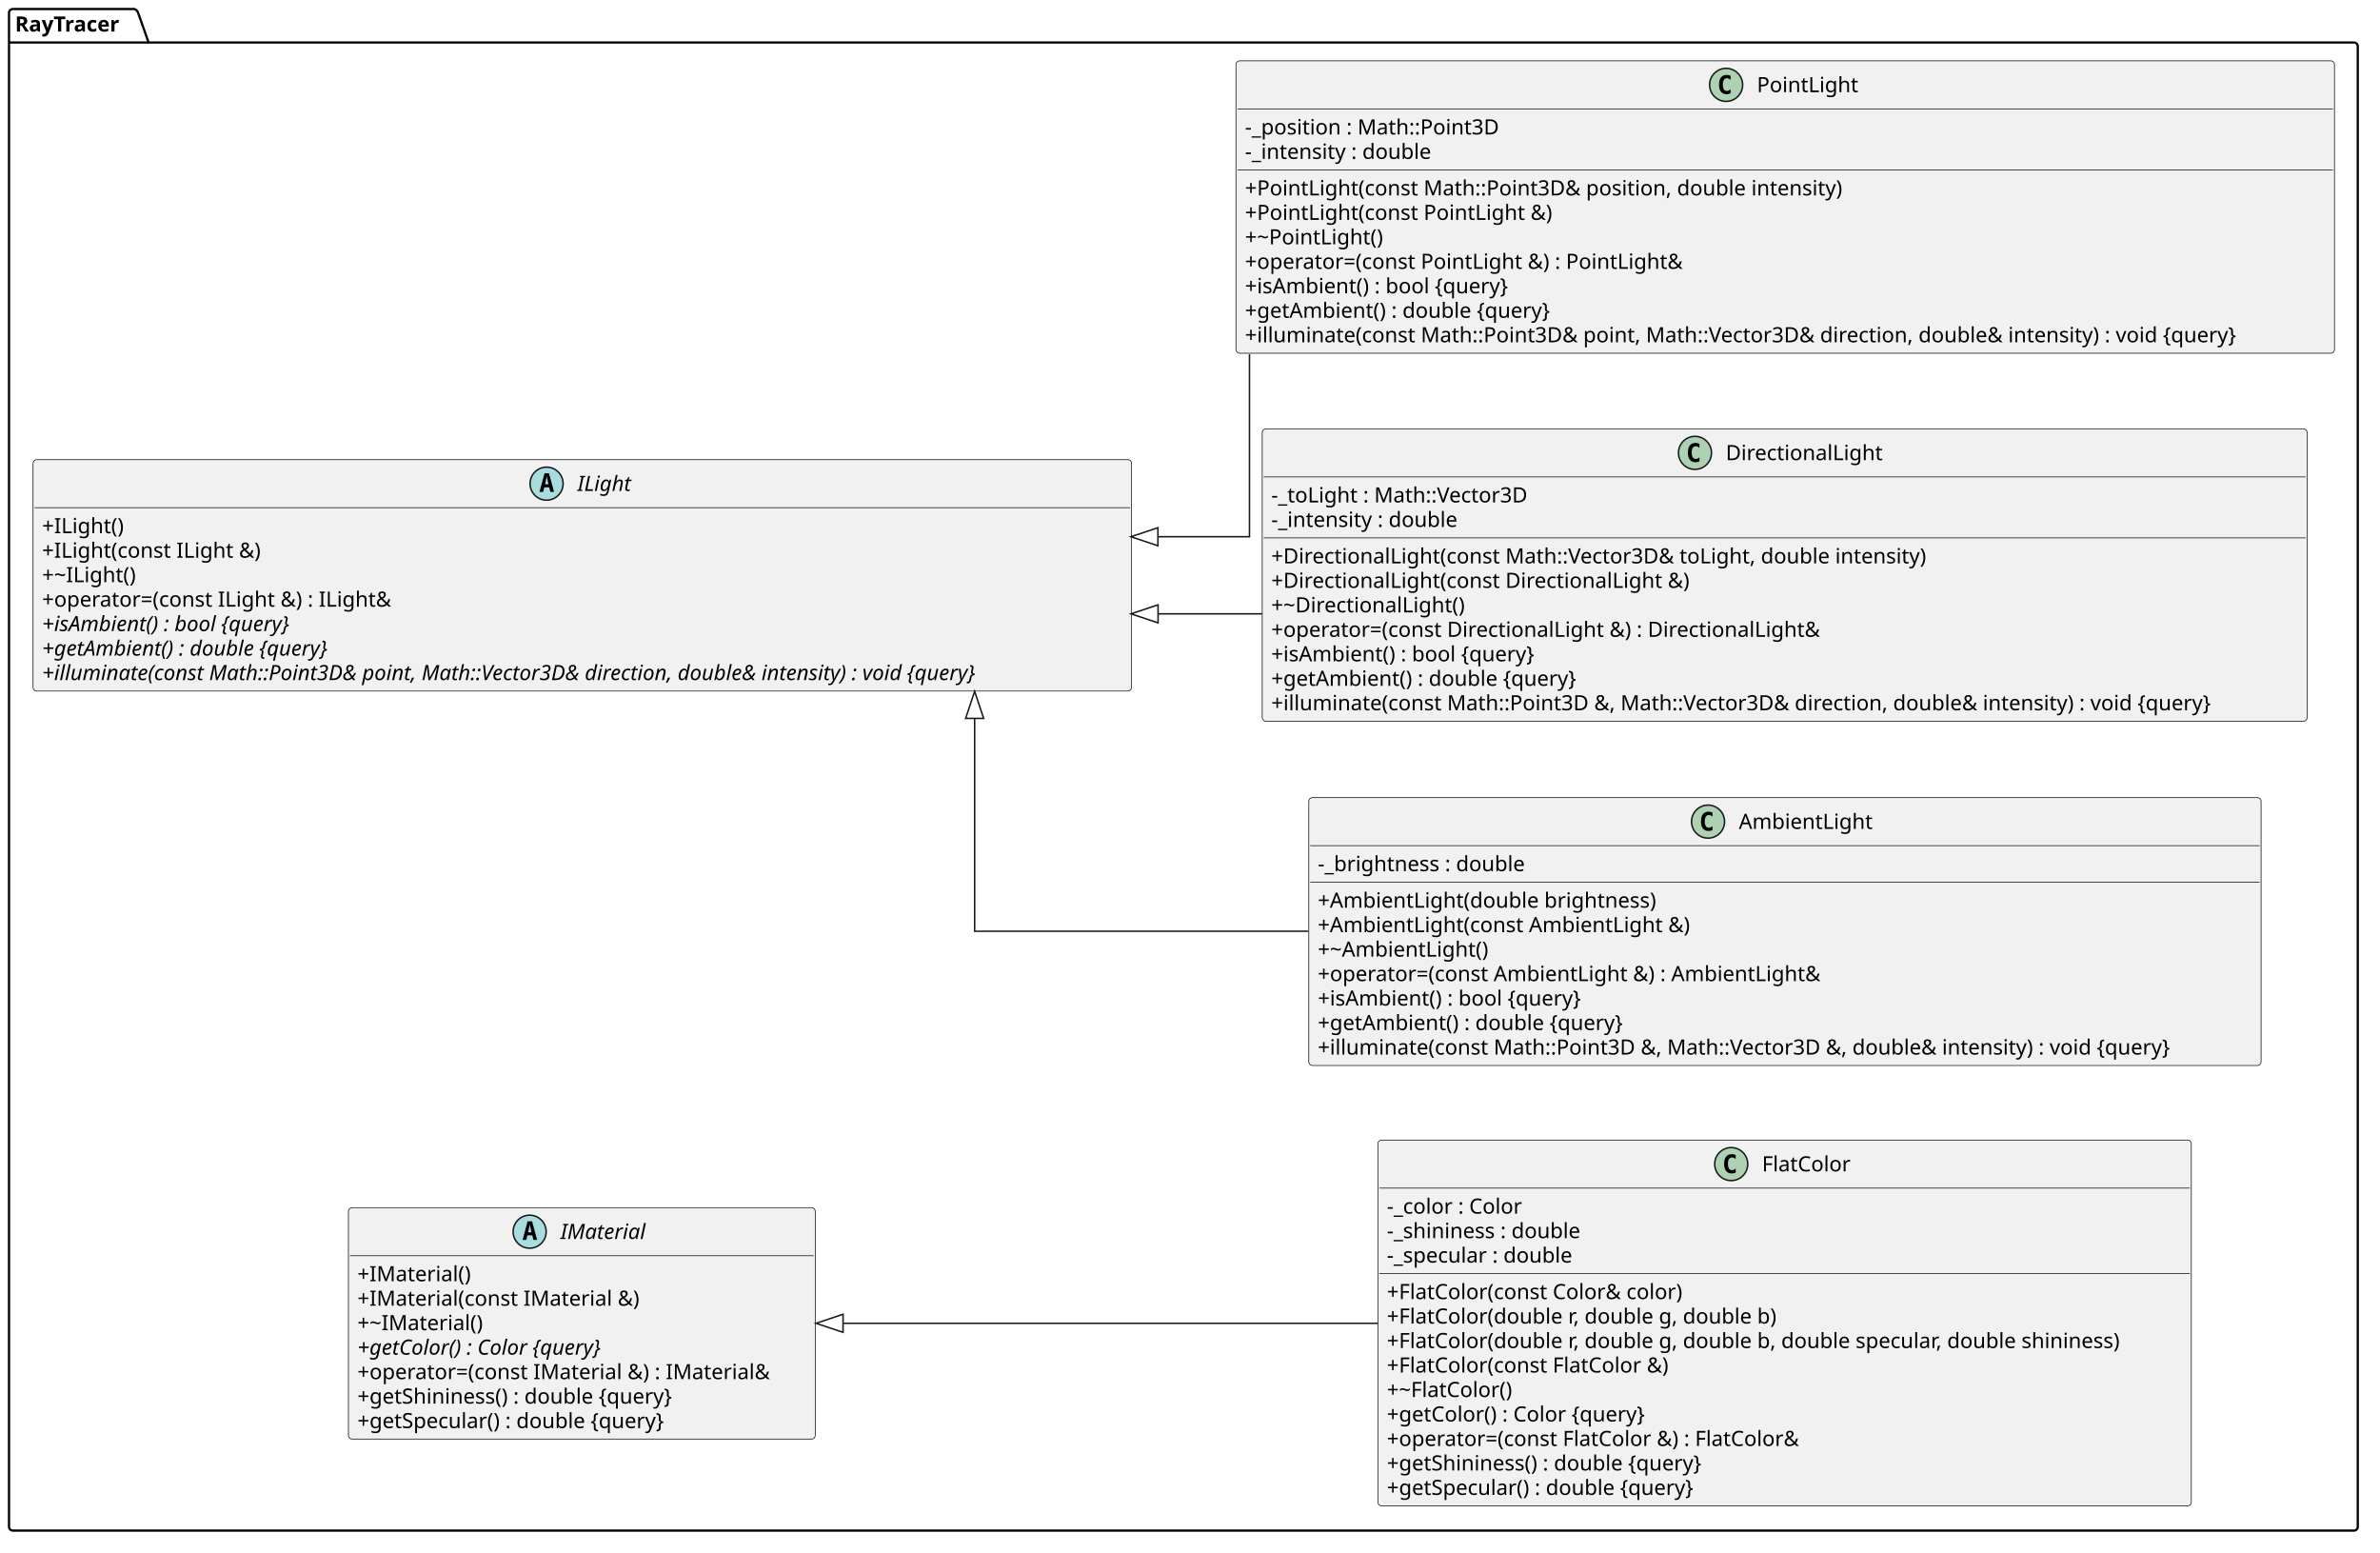
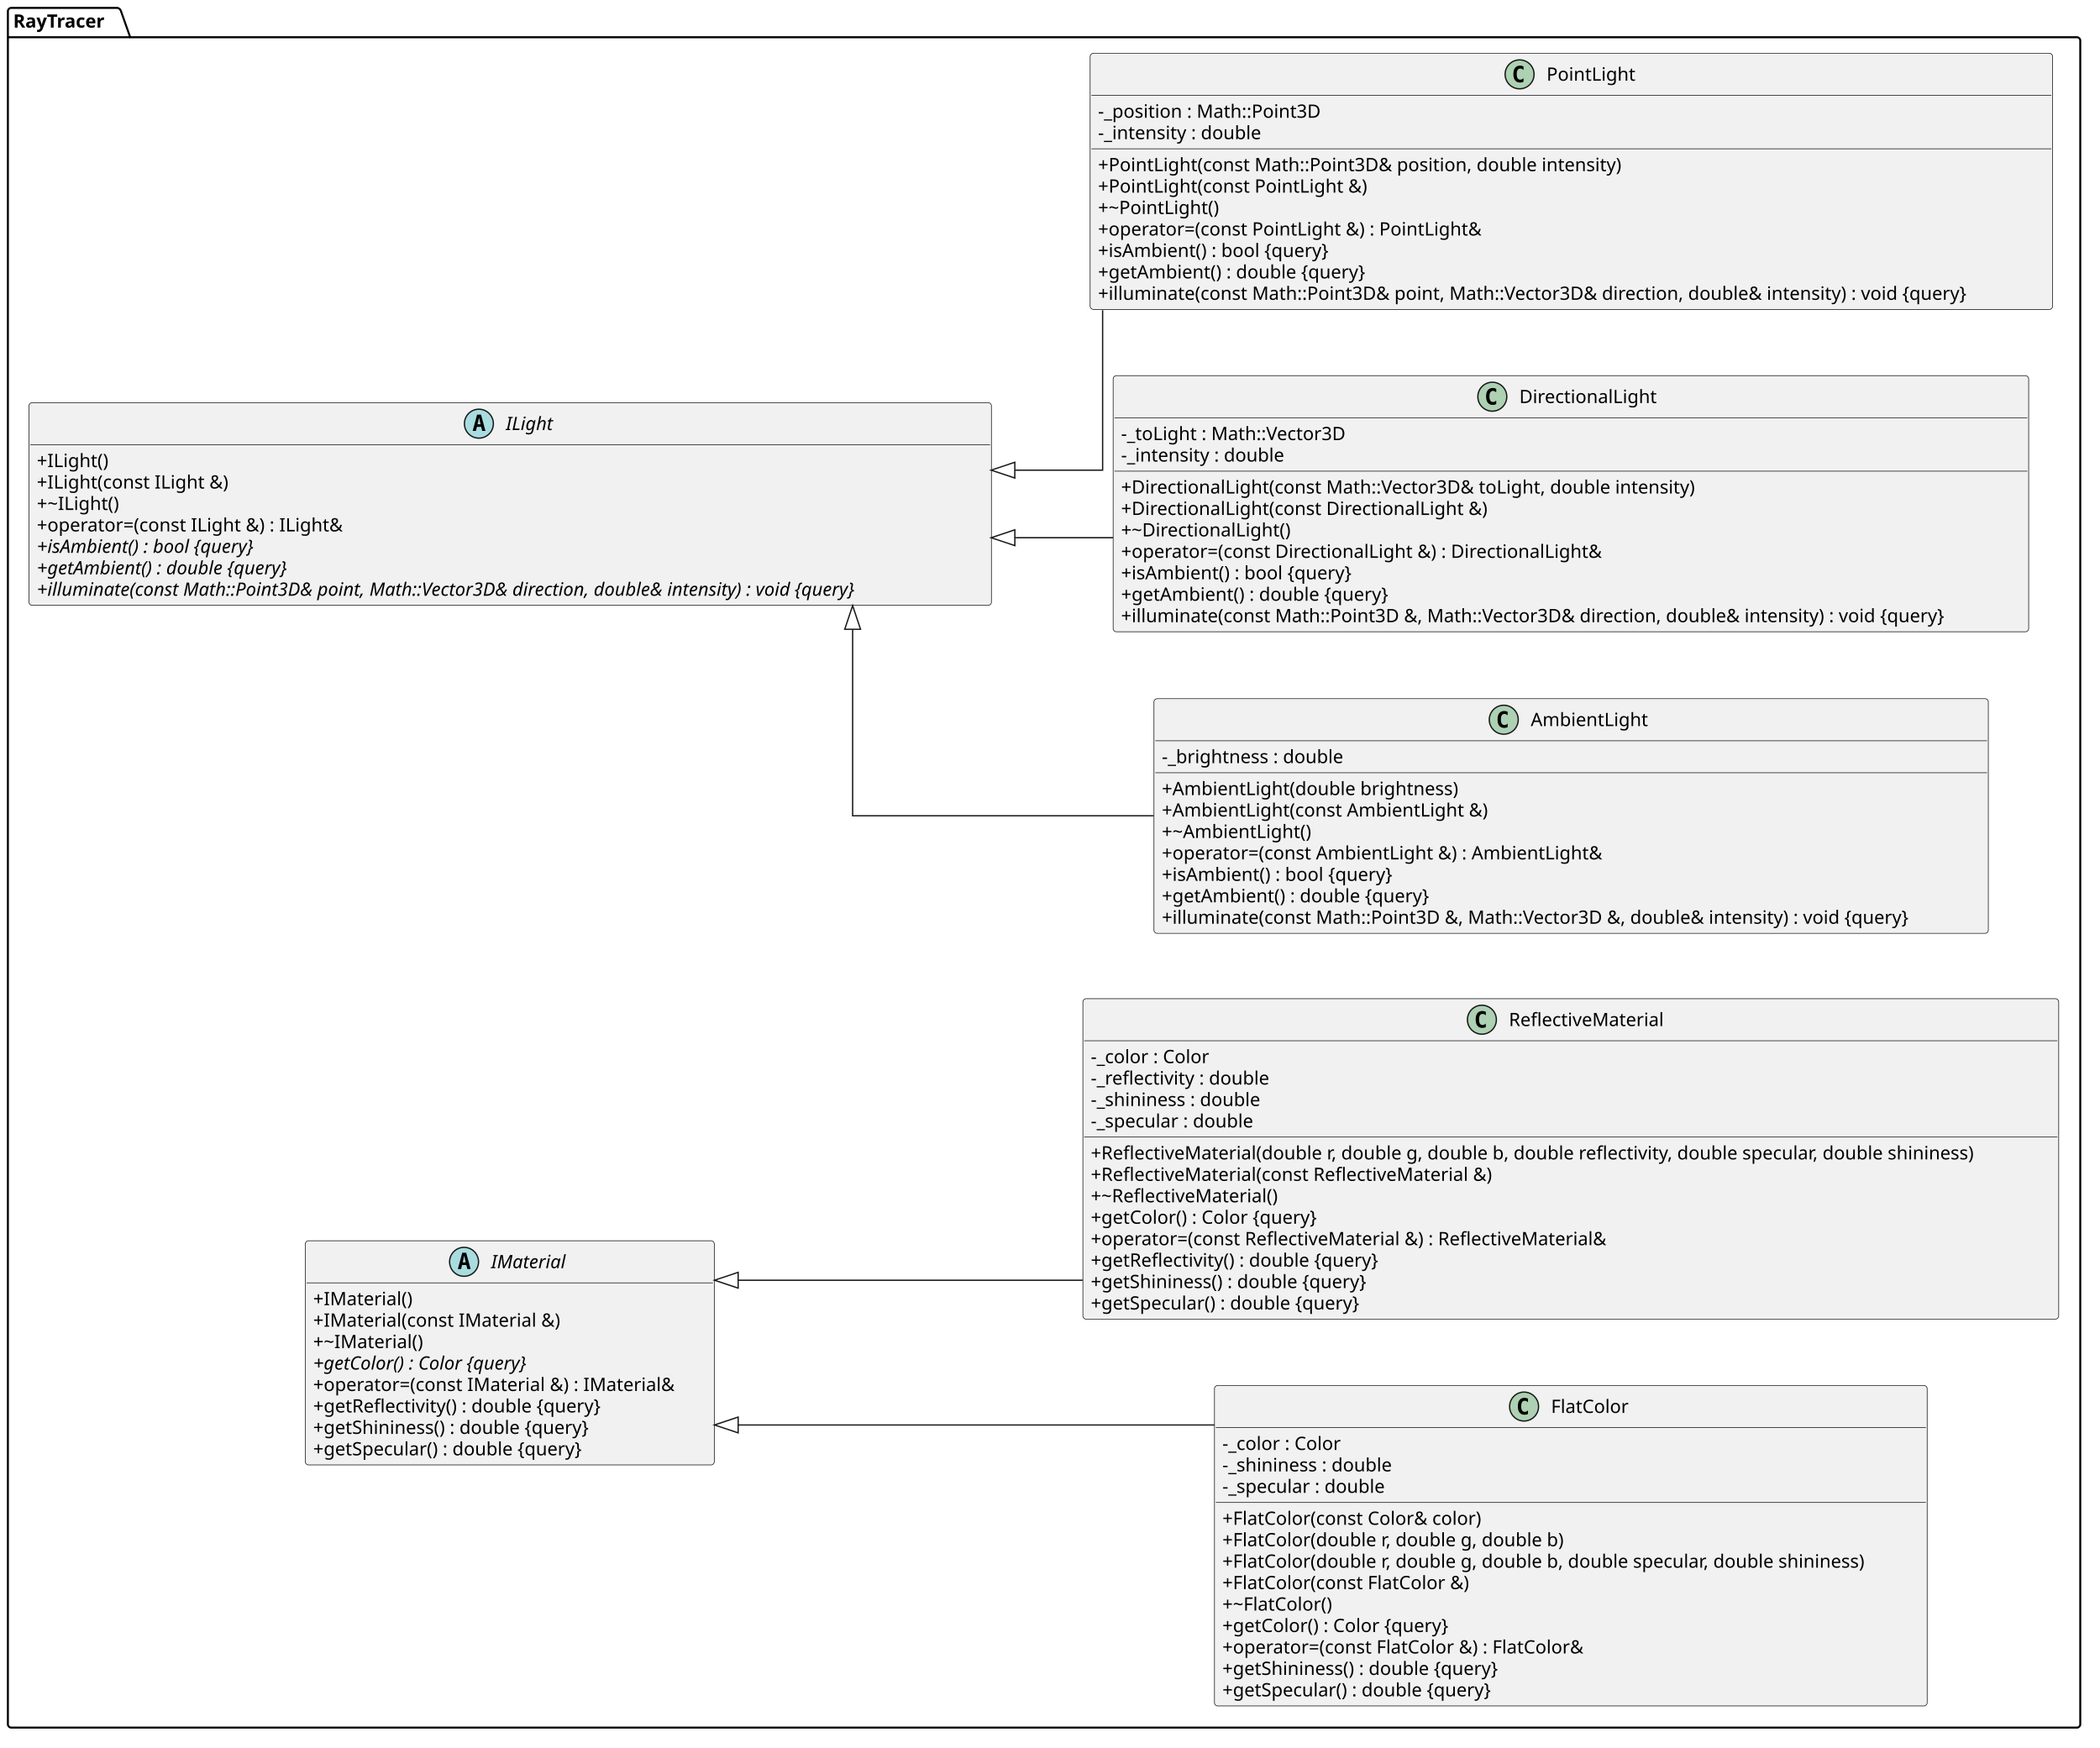
- <svg xmlns="http://www.w3.org/2000/svg" contentStyleType="text/css" data-diagram-type="CLASS" height="1292.5px" preserveAspectRatio="none" style="width:1981px;height:1292px;background:#FFFFFF;" version="1.1" viewBox="0 0 1981 1292" width="1981.25px" zoomAndPan="magnify">
+ <svg xmlns="http://www.w3.org/2000/svg" contentStyleType="text/css" data-diagram-type="CLASS" height="1660px" preserveAspectRatio="none" style="width:1995px;height:1660px;background:#FFFFFF;" version="1.1" viewBox="0 0 1995 1660" width="1995px" zoomAndPan="magnify">
  <defs />
  <g>
    <g class="cluster" data-qualified-name="RayTracer" data-source-line="15" id="ent0002">
-       <path d="M10.625,7.5 L111.816,7.5 A4.688,4.688 0 0 1 114.941,10.625 L123.691,35.371 L1959.375,35.371 A3.125,3.125 0 0 1 1962.5,38.496 L1962.5,1270.625 A3.125,3.125 0 0 1 1959.375,1273.75 L10.625,1273.75 A3.125,3.125 0 0 1 7.5,1270.625 L7.5,10.625 A3.125,3.125 0 0 1 10.625,7.5" fill="none" style="stroke:#000000;stroke-width:1.875;" />
+       <path d="M10.625,7.5 L111.816,7.5 A4.688,4.688 0 0 1 114.941,10.625 L123.691,35.371 L1973.125,35.371 A3.125,3.125 0 0 1 1976.25,38.496 L1976.25,1638.125 A3.125,3.125 0 0 1 1973.125,1641.25 L10.625,1641.25 A3.125,3.125 0 0 1 7.5,1638.125 L7.5,10.625 A3.125,3.125 0 0 1 10.625,7.5" fill="none" style="stroke:#000000;stroke-width:1.875;" />
      <line style="stroke:#000000;stroke-width:1.875;" x1="7.5" x2="123.691" y1="35.371" y2="35.371" />
      <text fill="#000000" font-family="sans-serif" font-size="17.5" font-weight="700" lengthAdjust="spacing" textLength="99.941" x="12.5" y="26.244">RayTracer</text>
    </g>
    <g class="entity" data-qualified-name="RayTracer.AmbientLight" data-source-line="16" id="ent0003">
-       <rect fill="#F1F1F1" height="222.969" rx="3.125" ry="3.125" style="stroke:#181818;stroke-width:0.625;" width="792.656" x="1089.375" y="663.75" />
-       <ellipse cx="1421.7" cy="683.75" fill="#ADD1B2" rx="13.75" ry="13.75" style="stroke:#181818;stroke-width:1.25;" />
-       <path d="M1425.411,690.801 Q1424.688,691.172 1423.887,691.348 Q1423.086,691.543 1422.208,691.543 Q1419.083,691.543 1417.422,689.492 Q1415.782,687.422 1415.782,683.516 Q1415.782,679.609 1417.422,677.539 Q1419.083,675.469 1422.208,675.469 Q1423.086,675.469 1423.887,675.664 Q1424.708,675.859 1425.411,676.231 L1425.411,679.629 Q1424.63,678.906 1423.887,678.574 Q1423.145,678.223 1422.364,678.223 Q1420.684,678.223 1419.825,679.57 Q1418.966,680.898 1418.966,683.516 Q1418.966,686.133 1419.825,687.481 Q1420.684,688.809 1422.364,688.809 Q1423.145,688.809 1423.887,688.477 Q1424.63,688.125 1425.411,687.402 L1425.411,690.801 Z " fill="#000000" />
-       <text fill="#000000" font-family="sans-serif" font-size="17.5" lengthAdjust="spacing" textLength="117.382" x="1447.325" y="689.808">AmbientLight</text>
-       <line style="stroke:#181818;stroke-width:0.625;" x1="1090.625" x2="1880.781" y1="703.75" y2="703.75" />
-       <text fill="#000000" font-family="sans-serif" font-size="17.5" lengthAdjust="spacing" textLength="184.049" x="1096.875" y="724.994">-_brightness : double</text>
-       <line style="stroke:#181818;stroke-width:0.625;" x1="1090.625" x2="1880.781" y1="734.121" y2="734.121" />
-       <text fill="#000000" font-family="sans-serif" font-size="17.5" lengthAdjust="spacing" textLength="303.225" x="1096.875" y="755.365">+AmbientLight(double brightness)</text>
-       <text fill="#000000" font-family="sans-serif" font-size="17.5" lengthAdjust="spacing" textLength="335.252" x="1096.875" y="775.736">+AmbientLight(const AmbientLight &amp;)</text>
-       <text fill="#000000" font-family="sans-serif" font-size="17.5" lengthAdjust="spacing" textLength="160.363" x="1096.875" y="796.107">+~AmbientLight()</text>
-       <text fill="#000000" font-family="sans-serif" font-size="17.5" lengthAdjust="spacing" textLength="455.846" x="1096.875" y="816.478">+operator=(const AmbientLight &amp;) : AmbientLight&amp;</text>
-       <text fill="#000000" font-family="sans-serif" font-size="17.5" lengthAdjust="spacing" textLength="248.76" x="1096.875" y="836.849">+isAmbient() : bool {query}</text>
-       <text fill="#000000" font-family="sans-serif" font-size="17.5" lengthAdjust="spacing" textLength="285.776" x="1096.875" y="857.221">+getAmbient() : double {query}</text>
-       <text fill="#000000" font-family="sans-serif" font-size="17.5" lengthAdjust="spacing" textLength="777.656" x="1096.875" y="877.592">+illuminate(const Math::Point3D &amp;, Math::Vector3D &amp;, double&amp; intensity) : void {query}</text>
+       <rect fill="#F1F1F1" height="222.969" rx="3.125" ry="3.125" style="stroke:#181818;stroke-width:0.625;" width="792.656" x="1096.25" y="663.75" />
+       <ellipse cx="1428.575" cy="683.75" fill="#ADD1B2" rx="13.75" ry="13.75" style="stroke:#181818;stroke-width:1.25;" />
+       <path d="M1432.286,690.801 Q1431.563,691.172 1430.762,691.348 Q1429.961,691.543 1429.083,691.543 Q1425.958,691.543 1424.297,689.492 Q1422.657,687.422 1422.657,683.516 Q1422.657,679.609 1424.297,677.539 Q1425.958,675.469 1429.083,675.469 Q1429.961,675.469 1430.762,675.664 Q1431.583,675.859 1432.286,676.231 L1432.286,679.629 Q1431.505,678.906 1430.762,678.574 Q1430.02,678.223 1429.239,678.223 Q1427.559,678.223 1426.7,679.57 Q1425.841,680.898 1425.841,683.516 Q1425.841,686.133 1426.7,687.481 Q1427.559,688.809 1429.239,688.809 Q1430.02,688.809 1430.762,688.477 Q1431.505,688.125 1432.286,687.402 L1432.286,690.801 Z " fill="#000000" />
+       <text fill="#000000" font-family="sans-serif" font-size="17.5" lengthAdjust="spacing" textLength="117.382" x="1454.2" y="689.808">AmbientLight</text>
+       <line style="stroke:#181818;stroke-width:0.625;" x1="1097.5" x2="1887.656" y1="703.75" y2="703.75" />
+       <text fill="#000000" font-family="sans-serif" font-size="17.5" lengthAdjust="spacing" textLength="184.049" x="1103.75" y="724.994">-_brightness : double</text>
+       <line style="stroke:#181818;stroke-width:0.625;" x1="1097.5" x2="1887.656" y1="734.121" y2="734.121" />
+       <text fill="#000000" font-family="sans-serif" font-size="17.5" lengthAdjust="spacing" textLength="303.225" x="1103.75" y="755.365">+AmbientLight(double brightness)</text>
+       <text fill="#000000" font-family="sans-serif" font-size="17.5" lengthAdjust="spacing" textLength="335.252" x="1103.75" y="775.736">+AmbientLight(const AmbientLight &amp;)</text>
+       <text fill="#000000" font-family="sans-serif" font-size="17.5" lengthAdjust="spacing" textLength="160.363" x="1103.75" y="796.107">+~AmbientLight()</text>
+       <text fill="#000000" font-family="sans-serif" font-size="17.5" lengthAdjust="spacing" textLength="455.846" x="1103.75" y="816.478">+operator=(const AmbientLight &amp;) : AmbientLight&amp;</text>
+       <text fill="#000000" font-family="sans-serif" font-size="17.5" lengthAdjust="spacing" textLength="248.76" x="1103.75" y="836.849">+isAmbient() : bool {query}</text>
+       <text fill="#000000" font-family="sans-serif" font-size="17.5" lengthAdjust="spacing" textLength="285.776" x="1103.75" y="857.221">+getAmbient() : double {query}</text>
+       <text fill="#000000" font-family="sans-serif" font-size="17.5" lengthAdjust="spacing" textLength="777.656" x="1103.75" y="877.592">+illuminate(const Math::Point3D &amp;, Math::Vector3D &amp;, double&amp; intensity) : void {query}</text>
    </g>
    <g class="entity" data-qualified-name="RayTracer.DirectionalLight" data-source-line="27" id="ent0004">
-       <rect fill="#F1F1F1" height="243.34" rx="3.125" ry="3.125" style="stroke:#181818;stroke-width:0.625;" width="869.731" x="1050.625" y="356.875" />
-       <ellipse cx="1410.828" cy="376.875" fill="#ADD1B2" rx="13.75" ry="13.75" style="stroke:#181818;stroke-width:1.25;" />
-       <path d="M1414.539,383.926 Q1413.816,384.297 1413.015,384.473 Q1412.214,384.668 1411.335,384.668 Q1408.21,384.668 1406.55,382.617 Q1404.91,380.547 1404.91,376.641 Q1404.91,372.734 1406.55,370.664 Q1408.21,368.594 1411.335,368.594 Q1412.214,368.594 1413.015,368.789 Q1413.835,368.984 1414.539,369.356 L1414.539,372.754 Q1413.757,372.031 1413.015,371.699 Q1412.273,371.348 1411.492,371.348 Q1409.812,371.348 1408.953,372.695 Q1408.093,374.023 1408.093,376.641 Q1408.093,379.258 1408.953,380.606 Q1409.812,381.934 1411.492,381.934 Q1412.273,381.934 1413.015,381.602 Q1413.757,381.25 1414.539,380.527 L1414.539,383.926 Z " fill="#000000" />
-       <text fill="#000000" font-family="sans-serif" font-size="17.5" lengthAdjust="spacing" textLength="138.701" x="1436.453" y="382.933">DirectionalLight</text>
-       <line style="stroke:#181818;stroke-width:0.625;" x1="1051.875" x2="1919.106" y1="396.875" y2="396.875" />
-       <text fill="#000000" font-family="sans-serif" font-size="17.5" lengthAdjust="spacing" textLength="230.627" x="1058.125" y="418.119">-_toLight : Math::Vector3D</text>
-       <text fill="#000000" font-family="sans-serif" font-size="17.5" lengthAdjust="spacing" textLength="167.6" x="1058.125" y="438.49">-_intensity : double</text>
-       <line style="stroke:#181818;stroke-width:0.625;" x1="1051.875" x2="1919.106" y1="447.617" y2="447.617" />
-       <text fill="#000000" font-family="sans-serif" font-size="17.5" lengthAdjust="spacing" textLength="589.933" x="1058.125" y="468.861">+DirectionalLight(const Math::Vector3D&amp; toLight, double intensity)</text>
-       <text fill="#000000" font-family="sans-serif" font-size="17.5" lengthAdjust="spacing" textLength="377.891" x="1058.125" y="489.232">+DirectionalLight(const DirectionalLight &amp;)</text>
-       <text fill="#000000" font-family="sans-serif" font-size="17.5" lengthAdjust="spacing" textLength="181.682" x="1058.125" y="509.603">+~DirectionalLight()</text>
-       <text fill="#000000" font-family="sans-serif" font-size="17.5" lengthAdjust="spacing" textLength="498.485" x="1058.125" y="529.974">+operator=(const DirectionalLight &amp;) : DirectionalLight&amp;</text>
-       <text fill="#000000" font-family="sans-serif" font-size="17.5" lengthAdjust="spacing" textLength="248.76" x="1058.125" y="550.346">+isAmbient() : bool {query}</text>
-       <text fill="#000000" font-family="sans-serif" font-size="17.5" lengthAdjust="spacing" textLength="285.776" x="1058.125" y="570.717">+getAmbient() : double {query}</text>
-       <text fill="#000000" font-family="sans-serif" font-size="17.5" lengthAdjust="spacing" textLength="854.731" x="1058.125" y="591.088">+illuminate(const Math::Point3D &amp;, Math::Vector3D&amp; direction, double&amp; intensity) : void {query}</text>
+       <rect fill="#F1F1F1" height="243.34" rx="3.125" ry="3.125" style="stroke:#181818;stroke-width:0.625;" width="869.731" x="1057.5" y="356.875" />
+       <ellipse cx="1417.703" cy="376.875" fill="#ADD1B2" rx="13.75" ry="13.75" style="stroke:#181818;stroke-width:1.25;" />
+       <path d="M1421.414,383.926 Q1420.691,384.297 1419.89,384.473 Q1419.089,384.668 1418.21,384.668 Q1415.085,384.668 1413.425,382.617 Q1411.785,380.547 1411.785,376.641 Q1411.785,372.734 1413.425,370.664 Q1415.085,368.594 1418.21,368.594 Q1419.089,368.594 1419.89,368.789 Q1420.71,368.984 1421.414,369.356 L1421.414,372.754 Q1420.632,372.031 1419.89,371.699 Q1419.148,371.348 1418.367,371.348 Q1416.687,371.348 1415.828,372.695 Q1414.968,374.023 1414.968,376.641 Q1414.968,379.258 1415.828,380.606 Q1416.687,381.934 1418.367,381.934 Q1419.148,381.934 1419.89,381.602 Q1420.632,381.25 1421.414,380.527 L1421.414,383.926 Z " fill="#000000" />
+       <text fill="#000000" font-family="sans-serif" font-size="17.5" lengthAdjust="spacing" textLength="138.701" x="1443.328" y="382.933">DirectionalLight</text>
+       <line style="stroke:#181818;stroke-width:0.625;" x1="1058.75" x2="1925.981" y1="396.875" y2="396.875" />
+       <text fill="#000000" font-family="sans-serif" font-size="17.5" lengthAdjust="spacing" textLength="230.627" x="1065" y="418.119">-_toLight : Math::Vector3D</text>
+       <text fill="#000000" font-family="sans-serif" font-size="17.5" lengthAdjust="spacing" textLength="167.6" x="1065" y="438.49">-_intensity : double</text>
+       <line style="stroke:#181818;stroke-width:0.625;" x1="1058.75" x2="1925.981" y1="447.617" y2="447.617" />
+       <text fill="#000000" font-family="sans-serif" font-size="17.5" lengthAdjust="spacing" textLength="589.933" x="1065" y="468.861">+DirectionalLight(const Math::Vector3D&amp; toLight, double intensity)</text>
+       <text fill="#000000" font-family="sans-serif" font-size="17.5" lengthAdjust="spacing" textLength="377.891" x="1065" y="489.232">+DirectionalLight(const DirectionalLight &amp;)</text>
+       <text fill="#000000" font-family="sans-serif" font-size="17.5" lengthAdjust="spacing" textLength="181.682" x="1065" y="509.603">+~DirectionalLight()</text>
+       <text fill="#000000" font-family="sans-serif" font-size="17.5" lengthAdjust="spacing" textLength="498.485" x="1065" y="529.974">+operator=(const DirectionalLight &amp;) : DirectionalLight&amp;</text>
+       <text fill="#000000" font-family="sans-serif" font-size="17.5" lengthAdjust="spacing" textLength="248.76" x="1065" y="550.346">+isAmbient() : bool {query}</text>
+       <text fill="#000000" font-family="sans-serif" font-size="17.5" lengthAdjust="spacing" textLength="285.776" x="1065" y="570.717">+getAmbient() : double {query}</text>
+       <text fill="#000000" font-family="sans-serif" font-size="17.5" lengthAdjust="spacing" textLength="854.731" x="1065" y="591.088">+illuminate(const Math::Point3D &amp;, Math::Vector3D&amp; direction, double&amp; intensity) : void {query}</text>
    </g>
    <g class="entity" data-qualified-name="RayTracer.FlatColor" data-source-line="39" id="ent0005">
-       <rect fill="#F1F1F1" height="304.453" rx="3.125" ry="3.125" style="stroke:#181818;stroke-width:0.625;" width="677.069" x="1146.875" y="948.75" />
-       <ellipse cx="1440.995" cy="968.75" fill="#ADD1B2" rx="13.75" ry="13.75" style="stroke:#181818;stroke-width:1.25;" />
-       <path d="M1444.706,975.801 Q1443.984,976.172 1443.183,976.348 Q1442.382,976.543 1441.503,976.543 Q1438.378,976.543 1436.718,974.492 Q1435.078,972.422 1435.078,968.516 Q1435.078,964.609 1436.718,962.539 Q1438.378,960.469 1441.503,960.469 Q1442.382,960.469 1443.183,960.664 Q1444.003,960.859 1444.706,961.231 L1444.706,964.629 Q1443.925,963.906 1443.183,963.574 Q1442.441,963.223 1441.659,963.223 Q1439.98,963.223 1439.12,964.57 Q1438.261,965.898 1438.261,968.516 Q1438.261,971.133 1439.12,972.481 Q1439.98,973.809 1441.659,973.809 Q1442.441,973.809 1443.183,973.477 Q1443.925,973.125 1444.706,972.402 L1444.706,975.801 Z " fill="#000000" />
-       <text fill="#000000" font-family="sans-serif" font-size="17.5" lengthAdjust="spacing" textLength="78.203" x="1466.62" y="974.808">FlatColor</text>
-       <line style="stroke:#181818;stroke-width:0.625;" x1="1148.125" x2="1822.694" y1="988.75" y2="988.75" />
-       <text fill="#000000" font-family="sans-serif" font-size="17.5" lengthAdjust="spacing" textLength="120.868" x="1154.375" y="1009.994">-_color : Color</text>
-       <text fill="#000000" font-family="sans-serif" font-size="17.5" lengthAdjust="spacing" textLength="172.847" x="1154.375" y="1030.365">-_shininess : double</text>
-       <text fill="#000000" font-family="sans-serif" font-size="17.5" lengthAdjust="spacing" textLength="166.216" x="1154.375" y="1050.736">-_specular : double</text>
-       <line style="stroke:#181818;stroke-width:0.625;" x1="1148.125" x2="1822.694" y1="1059.863" y2="1059.863" />
-       <text fill="#000000" font-family="sans-serif" font-size="17.5" lengthAdjust="spacing" textLength="267.473" x="1154.375" y="1081.107">+FlatColor(const Color&amp; color)</text>
-       <text fill="#000000" font-family="sans-serif" font-size="17.5" lengthAdjust="spacing" textLength="353.803" x="1154.375" y="1101.478">+FlatColor(double r, double g, double b)</text>
-       <text fill="#000000" font-family="sans-serif" font-size="17.5" lengthAdjust="spacing" textLength="662.069" x="1154.375" y="1121.849">+FlatColor(double r, double g, double b, double specular, double shininess)</text>
-       <text fill="#000000" font-family="sans-serif" font-size="17.5" lengthAdjust="spacing" textLength="256.894" x="1154.375" y="1142.22">+FlatColor(const FlatColor &amp;)</text>
-       <text fill="#000000" font-family="sans-serif" font-size="17.5" lengthAdjust="spacing" textLength="121.184" x="1154.375" y="1162.592">+~FlatColor()</text>
-       <text fill="#000000" font-family="sans-serif" font-size="17.5" lengthAdjust="spacing" textLength="243.804" x="1154.375" y="1182.963">+getColor() : Color {query}</text>
-       <text fill="#000000" font-family="sans-serif" font-size="17.5" lengthAdjust="spacing" textLength="377.489" x="1154.375" y="1203.334">+operator=(const FlatColor &amp;) : FlatColor&amp;</text>
-       <text fill="#000000" font-family="sans-serif" font-size="17.5" lengthAdjust="spacing" textLength="295.176" x="1154.375" y="1223.705">+getShininess() : double {query}</text>
-       <text fill="#000000" font-family="sans-serif" font-size="17.5" lengthAdjust="spacing" textLength="288.545" x="1154.375" y="1244.076">+getSpecular() : double {query}</text>
+       <rect fill="#F1F1F1" height="304.453" rx="3.125" ry="3.125" style="stroke:#181818;stroke-width:0.625;" width="677.069" x="1153.75" y="1316.25" />
+       <ellipse cx="1447.87" cy="1336.25" fill="#ADD1B2" rx="13.75" ry="13.75" style="stroke:#181818;stroke-width:1.25;" />
+       <path d="M1451.581,1343.301 Q1450.859,1343.672 1450.058,1343.848 Q1449.257,1344.043 1448.378,1344.043 Q1445.253,1344.043 1443.593,1341.992 Q1441.953,1339.922 1441.953,1336.016 Q1441.953,1332.109 1443.593,1330.039 Q1445.253,1327.969 1448.378,1327.969 Q1449.257,1327.969 1450.058,1328.164 Q1450.878,1328.359 1451.581,1328.73 L1451.581,1332.129 Q1450.8,1331.406 1450.058,1331.074 Q1449.316,1330.723 1448.534,1330.723 Q1446.855,1330.723 1445.995,1332.07 Q1445.136,1333.398 1445.136,1336.016 Q1445.136,1338.633 1445.995,1339.98 Q1446.855,1341.309 1448.534,1341.309 Q1449.316,1341.309 1450.058,1340.977 Q1450.8,1340.625 1451.581,1339.902 L1451.581,1343.301 Z " fill="#000000" />
+       <text fill="#000000" font-family="sans-serif" font-size="17.5" lengthAdjust="spacing" textLength="78.203" x="1473.495" y="1342.308">FlatColor</text>
+       <line style="stroke:#181818;stroke-width:0.625;" x1="1155" x2="1829.569" y1="1356.25" y2="1356.25" />
+       <text fill="#000000" font-family="sans-serif" font-size="17.5" lengthAdjust="spacing" textLength="120.868" x="1161.25" y="1377.494">-_color : Color</text>
+       <text fill="#000000" font-family="sans-serif" font-size="17.5" lengthAdjust="spacing" textLength="172.847" x="1161.25" y="1397.865">-_shininess : double</text>
+       <text fill="#000000" font-family="sans-serif" font-size="17.5" lengthAdjust="spacing" textLength="166.216" x="1161.25" y="1418.236">-_specular : double</text>
+       <line style="stroke:#181818;stroke-width:0.625;" x1="1155" x2="1829.569" y1="1427.363" y2="1427.363" />
+       <text fill="#000000" font-family="sans-serif" font-size="17.5" lengthAdjust="spacing" textLength="267.473" x="1161.25" y="1448.607">+FlatColor(const Color&amp; color)</text>
+       <text fill="#000000" font-family="sans-serif" font-size="17.5" lengthAdjust="spacing" textLength="353.803" x="1161.25" y="1468.978">+FlatColor(double r, double g, double b)</text>
+       <text fill="#000000" font-family="sans-serif" font-size="17.5" lengthAdjust="spacing" textLength="662.069" x="1161.25" y="1489.349">+FlatColor(double r, double g, double b, double specular, double shininess)</text>
+       <text fill="#000000" font-family="sans-serif" font-size="17.5" lengthAdjust="spacing" textLength="256.894" x="1161.25" y="1509.72">+FlatColor(const FlatColor &amp;)</text>
+       <text fill="#000000" font-family="sans-serif" font-size="17.5" lengthAdjust="spacing" textLength="121.184" x="1161.25" y="1530.092">+~FlatColor()</text>
+       <text fill="#000000" font-family="sans-serif" font-size="17.5" lengthAdjust="spacing" textLength="243.804" x="1161.25" y="1550.463">+getColor() : Color {query}</text>
+       <text fill="#000000" font-family="sans-serif" font-size="17.5" lengthAdjust="spacing" textLength="377.489" x="1161.25" y="1570.834">+operator=(const FlatColor &amp;) : FlatColor&amp;</text>
+       <text fill="#000000" font-family="sans-serif" font-size="17.5" lengthAdjust="spacing" textLength="295.176" x="1161.25" y="1591.205">+getShininess() : double {query}</text>
+       <text fill="#000000" font-family="sans-serif" font-size="17.5" lengthAdjust="spacing" textLength="288.545" x="1161.25" y="1611.576">+getSpecular() : double {query}</text>
    </g>
    <g class="entity" data-qualified-name="RayTracer.ILight" data-source-line="54" id="ent0006">
      <rect fill="#F1F1F1" height="192.598" rx="3.125" ry="3.125" style="stroke:#181818;stroke-width:0.625;" width="914.362" x="27.5" y="382.5" />
      <ellipse cx="454.951" cy="402.5" fill="#A9DCDF" rx="13.75" ry="13.75" style="stroke:#181818;stroke-width:1.25;" />
      <path d="M455.088,396.68 L453.643,403.027 L456.553,403.027 L455.088,396.68 Z M453.232,393.887 L456.963,393.887 L461.162,409.375 L458.096,409.375 L457.139,405.547 L453.037,405.547 L452.1,409.375 L449.053,409.375 L453.232,393.887 Z " fill="#000000" />
      <text fill="#000000" font-family="sans-serif" font-size="17.5" font-style="italic" lengthAdjust="spacing" textLength="48.834" x="480.576" y="408.558">ILight</text>
      <line style="stroke:#181818;stroke-width:0.625;" x1="28.75" x2="940.612" y1="422.5" y2="422.5" />
      <text fill="#000000" font-family="sans-serif" font-size="17.5" lengthAdjust="spacing" textLength="77.152" x="35" y="443.744">+ILight()</text>
      <text fill="#000000" font-family="sans-serif" font-size="17.5" lengthAdjust="spacing" textLength="198.157" x="35" y="464.115">+ILight(const ILight &amp;)</text>
      <text fill="#000000" font-family="sans-serif" font-size="17.5" lengthAdjust="spacing" textLength="91.815" x="35" y="484.486">+~ILight()</text>
      <text fill="#000000" font-family="sans-serif" font-size="17.5" lengthAdjust="spacing" textLength="318.751" x="35" y="504.857">+operator=(const ILight &amp;) : ILight&amp;</text>
      <text fill="#000000" font-family="sans-serif" font-size="17.5" font-style="italic" lengthAdjust="spacing" textLength="248.76" x="35" y="525.228">+isAmbient() : bool {query}</text>
      <text fill="#000000" font-family="sans-serif" font-size="17.5" font-style="italic" lengthAdjust="spacing" textLength="285.776" x="35" y="545.599">+getAmbient() : double {query}</text>
      <text fill="#000000" font-family="sans-serif" font-size="17.5" font-style="italic" lengthAdjust="spacing" textLength="899.362" x="35" y="565.971">+illuminate(const Math::Point3D&amp; point, Math::Vector3D&amp; direction, double&amp; intensity) : void {query}</text>
    </g>
    <g class="entity" data-qualified-name="RayTracer.IMaterial" data-source-line="64" id="ent0007">
-       <rect fill="#F1F1F1" height="192.598" rx="3.125" ry="3.125" style="stroke:#181818;stroke-width:0.625;" width="388.592" x="290" y="1005" />
-       <ellipse cx="440.856" cy="1025" fill="#A9DCDF" rx="13.75" ry="13.75" style="stroke:#181818;stroke-width:1.25;" />
-       <path d="M440.993,1019.18 L439.548,1025.527 L442.458,1025.527 L440.993,1019.18 Z M439.138,1016.387 L442.868,1016.387 L447.067,1031.875 L444.001,1031.875 L443.044,1028.047 L438.942,1028.047 L438.005,1031.875 L434.958,1031.875 L439.138,1016.387 Z " fill="#000000" />
-       <text fill="#000000" font-family="sans-serif" font-size="17.5" font-style="italic" lengthAdjust="spacing" textLength="76.255" x="466.481" y="1031.058">IMaterial</text>
-       <line style="stroke:#181818;stroke-width:0.625;" x1="291.25" x2="677.342" y1="1045" y2="1045" />
-       <text fill="#000000" font-family="sans-serif" font-size="17.5" lengthAdjust="spacing" textLength="104.573" x="297.5" y="1066.244">+IMaterial()</text>
-       <text fill="#000000" font-family="sans-serif" font-size="17.5" lengthAdjust="spacing" textLength="252.998" x="297.5" y="1086.615">+IMaterial(const IMaterial &amp;)</text>
-       <text fill="#000000" font-family="sans-serif" font-size="17.5" lengthAdjust="spacing" textLength="119.236" x="297.5" y="1106.986">+~IMaterial()</text>
-       <text fill="#000000" font-family="sans-serif" font-size="17.5" font-style="italic" lengthAdjust="spacing" textLength="243.804" x="297.5" y="1127.357">+getColor() : Color {query}</text>
-       <text fill="#000000" font-family="sans-serif" font-size="17.5" lengthAdjust="spacing" textLength="373.592" x="297.5" y="1147.728">+operator=(const IMaterial &amp;) : IMaterial&amp;</text>
-       <text fill="#000000" font-family="sans-serif" font-size="17.5" lengthAdjust="spacing" textLength="295.176" x="297.5" y="1168.099">+getShininess() : double {query}</text>
-       <text fill="#000000" font-family="sans-serif" font-size="17.5" lengthAdjust="spacing" textLength="288.545" x="297.5" y="1188.47">+getSpecular() : double {query}</text>
+       <rect fill="#F1F1F1" height="212.969" rx="3.125" ry="3.125" style="stroke:#181818;stroke-width:0.625;" width="388.592" x="290" y="1178.75" />
+       <ellipse cx="440.856" cy="1198.75" fill="#A9DCDF" rx="13.75" ry="13.75" style="stroke:#181818;stroke-width:1.25;" />
+       <path d="M440.993,1192.93 L439.548,1199.277 L442.458,1199.277 L440.993,1192.93 Z M439.138,1190.137 L442.868,1190.137 L447.067,1205.625 L444.001,1205.625 L443.044,1201.797 L438.942,1201.797 L438.005,1205.625 L434.958,1205.625 L439.138,1190.137 Z " fill="#000000" />
+       <text fill="#000000" font-family="sans-serif" font-size="17.5" font-style="italic" lengthAdjust="spacing" textLength="76.255" x="466.481" y="1204.808">IMaterial</text>
+       <line style="stroke:#181818;stroke-width:0.625;" x1="291.25" x2="677.342" y1="1218.75" y2="1218.75" />
+       <text fill="#000000" font-family="sans-serif" font-size="17.5" lengthAdjust="spacing" textLength="104.573" x="297.5" y="1239.994">+IMaterial()</text>
+       <text fill="#000000" font-family="sans-serif" font-size="17.5" lengthAdjust="spacing" textLength="252.998" x="297.5" y="1260.365">+IMaterial(const IMaterial &amp;)</text>
+       <text fill="#000000" font-family="sans-serif" font-size="17.5" lengthAdjust="spacing" textLength="119.236" x="297.5" y="1280.736">+~IMaterial()</text>
+       <text fill="#000000" font-family="sans-serif" font-size="17.5" font-style="italic" lengthAdjust="spacing" textLength="243.804" x="297.5" y="1301.107">+getColor() : Color {query}</text>
+       <text fill="#000000" font-family="sans-serif" font-size="17.5" lengthAdjust="spacing" textLength="373.592" x="297.5" y="1321.478">+operator=(const IMaterial &amp;) : IMaterial&amp;</text>
+       <text fill="#000000" font-family="sans-serif" font-size="17.5" lengthAdjust="spacing" textLength="310.565" x="297.5" y="1341.849">+getReflectivity() : double {query}</text>
+       <text fill="#000000" font-family="sans-serif" font-size="17.5" lengthAdjust="spacing" textLength="295.176" x="297.5" y="1362.22">+getShininess() : double {query}</text>
+       <text fill="#000000" font-family="sans-serif" font-size="17.5" lengthAdjust="spacing" textLength="288.545" x="297.5" y="1382.592">+getSpecular() : double {query}</text>
    </g>
-     <g class="entity" data-qualified-name="RayTracer.PointLight" data-source-line="74" id="ent0008">
-       <rect fill="#F1F1F1" height="243.34" rx="3.125" ry="3.125" style="stroke:#181818;stroke-width:0.625;" width="914.362" x="1028.75" y="50.625" />
-       <ellipse cx="1436.744" cy="70.625" fill="#ADD1B2" rx="13.75" ry="13.75" style="stroke:#181818;stroke-width:1.25;" />
-       <path d="M1440.455,77.676 Q1439.733,78.047 1438.932,78.223 Q1438.131,78.418 1437.252,78.418 Q1434.127,78.418 1432.467,76.367 Q1430.826,74.297 1430.826,70.391 Q1430.826,66.484 1432.467,64.414 Q1434.127,62.344 1437.252,62.344 Q1438.131,62.344 1438.932,62.539 Q1439.752,62.734 1440.455,63.105 L1440.455,66.504 Q1439.674,65.781 1438.932,65.449 Q1438.19,65.098 1437.408,65.098 Q1435.729,65.098 1434.869,66.445 Q1434.01,67.773 1434.01,70.391 Q1434.01,73.008 1434.869,74.356 Q1435.729,75.684 1437.408,75.684 Q1438.19,75.684 1438.932,75.352 Q1439.674,75 1440.455,74.277 L1440.455,77.676 Z " fill="#000000" />
-       <text fill="#000000" font-family="sans-serif" font-size="17.5" lengthAdjust="spacing" textLength="87.748" x="1462.369" y="76.683">PointLight</text>
-       <line style="stroke:#181818;stroke-width:0.625;" x1="1030" x2="1941.862" y1="90.625" y2="90.625" />
-       <text fill="#000000" font-family="sans-serif" font-size="17.5" lengthAdjust="spacing" textLength="225.654" x="1036.25" y="111.869">-_position : Math::Point3D</text>
-       <text fill="#000000" font-family="sans-serif" font-size="17.5" lengthAdjust="spacing" textLength="167.6" x="1036.25" y="132.24">-_intensity : double</text>
-       <line style="stroke:#181818;stroke-width:0.625;" x1="1030" x2="1941.862" y1="141.367" y2="141.367" />
-       <text fill="#000000" font-family="sans-serif" font-size="17.5" lengthAdjust="spacing" textLength="534.006" x="1036.25" y="162.611">+PointLight(const Math::Point3D&amp; position, double intensity)</text>
-       <text fill="#000000" font-family="sans-serif" font-size="17.5" lengthAdjust="spacing" textLength="275.984" x="1036.25" y="182.982">+PointLight(const PointLight &amp;)</text>
-       <text fill="#000000" font-family="sans-serif" font-size="17.5" lengthAdjust="spacing" textLength="130.729" x="1036.25" y="203.353">+~PointLight()</text>
-       <text fill="#000000" font-family="sans-serif" font-size="17.5" lengthAdjust="spacing" textLength="396.578" x="1036.25" y="223.724">+operator=(const PointLight &amp;) : PointLight&amp;</text>
-       <text fill="#000000" font-family="sans-serif" font-size="17.5" lengthAdjust="spacing" textLength="248.76" x="1036.25" y="244.095">+isAmbient() : bool {query}</text>
-       <text fill="#000000" font-family="sans-serif" font-size="17.5" lengthAdjust="spacing" textLength="285.776" x="1036.25" y="264.467">+getAmbient() : double {query}</text>
-       <text fill="#000000" font-family="sans-serif" font-size="17.5" lengthAdjust="spacing" textLength="899.362" x="1036.25" y="284.838">+illuminate(const Math::Point3D&amp; point, Math::Vector3D&amp; direction, double&amp; intensity) : void {query}</text>
+     <g class="entity" data-qualified-name="RayTracer.PointLight" data-source-line="75" id="ent0008">
+       <rect fill="#F1F1F1" height="243.34" rx="3.125" ry="3.125" style="stroke:#181818;stroke-width:0.625;" width="914.362" x="1035.625" y="50.625" />
+       <ellipse cx="1443.619" cy="70.625" fill="#ADD1B2" rx="13.75" ry="13.75" style="stroke:#181818;stroke-width:1.25;" />
+       <path d="M1447.33,77.676 Q1446.608,78.047 1445.807,78.223 Q1445.006,78.418 1444.127,78.418 Q1441.002,78.418 1439.342,76.367 Q1437.701,74.297 1437.701,70.391 Q1437.701,66.484 1439.342,64.414 Q1441.002,62.344 1444.127,62.344 Q1445.006,62.344 1445.807,62.539 Q1446.627,62.734 1447.33,63.105 L1447.33,66.504 Q1446.549,65.781 1445.807,65.449 Q1445.065,65.098 1444.283,65.098 Q1442.604,65.098 1441.744,66.445 Q1440.885,67.773 1440.885,70.391 Q1440.885,73.008 1441.744,74.356 Q1442.604,75.684 1444.283,75.684 Q1445.065,75.684 1445.807,75.352 Q1446.549,75 1447.33,74.277 L1447.33,77.676 Z " fill="#000000" />
+       <text fill="#000000" font-family="sans-serif" font-size="17.5" lengthAdjust="spacing" textLength="87.748" x="1469.244" y="76.683">PointLight</text>
+       <line style="stroke:#181818;stroke-width:0.625;" x1="1036.875" x2="1948.737" y1="90.625" y2="90.625" />
+       <text fill="#000000" font-family="sans-serif" font-size="17.5" lengthAdjust="spacing" textLength="225.654" x="1043.125" y="111.869">-_position : Math::Point3D</text>
+       <text fill="#000000" font-family="sans-serif" font-size="17.5" lengthAdjust="spacing" textLength="167.6" x="1043.125" y="132.24">-_intensity : double</text>
+       <line style="stroke:#181818;stroke-width:0.625;" x1="1036.875" x2="1948.737" y1="141.367" y2="141.367" />
+       <text fill="#000000" font-family="sans-serif" font-size="17.5" lengthAdjust="spacing" textLength="534.006" x="1043.125" y="162.611">+PointLight(const Math::Point3D&amp; position, double intensity)</text>
+       <text fill="#000000" font-family="sans-serif" font-size="17.5" lengthAdjust="spacing" textLength="275.984" x="1043.125" y="182.982">+PointLight(const PointLight &amp;)</text>
+       <text fill="#000000" font-family="sans-serif" font-size="17.5" lengthAdjust="spacing" textLength="130.729" x="1043.125" y="203.353">+~PointLight()</text>
+       <text fill="#000000" font-family="sans-serif" font-size="17.5" lengthAdjust="spacing" textLength="396.578" x="1043.125" y="223.724">+operator=(const PointLight &amp;) : PointLight&amp;</text>
+       <text fill="#000000" font-family="sans-serif" font-size="17.5" lengthAdjust="spacing" textLength="248.76" x="1043.125" y="244.095">+isAmbient() : bool {query}</text>
+       <text fill="#000000" font-family="sans-serif" font-size="17.5" lengthAdjust="spacing" textLength="285.776" x="1043.125" y="264.467">+getAmbient() : double {query}</text>
+       <text fill="#000000" font-family="sans-serif" font-size="17.5" lengthAdjust="spacing" textLength="899.362" x="1043.125" y="284.838">+illuminate(const Math::Point3D&amp; point, Math::Vector3D&amp; direction, double&amp; intensity) : void {query}</text>
    </g>
-     <g class="link" data-entity-1="ent0006" data-entity-2="ent0003" data-link-type="extension" data-source-line="93" id="lnk9">
-       <path codeLine="93" d="M811.25,597.837 C811.25,684.3 811.25,775 811.25,775 C811.25,775 942.35,775 1088.95,775" fill="none" id="ILight-backto-AmbientLight" style="stroke:#181818;stroke-width:1.25;" />
-       <polygon fill="none" points="811.25,575.337,803.75,597.837,818.75,597.837,811.25,575.337" style="stroke:#181818;stroke-width:1.25;" />
+     <g class="entity" data-qualified-name="RayTracer.ReflectiveMaterial" data-source-line="87" id="ent0009">
+       <rect fill="#F1F1F1" height="304.453" rx="3.125" ry="3.125" style="stroke:#181818;stroke-width:0.625;" width="927.008" x="1028.75" y="948.75" />
+       <ellipse cx="1407.803" cy="968.75" fill="#ADD1B2" rx="13.75" ry="13.75" style="stroke:#181818;stroke-width:1.25;" />
+       <path d="M1411.514,975.801 Q1410.791,976.172 1409.99,976.348 Q1409.189,976.543 1408.311,976.543 Q1405.186,976.543 1403.525,974.492 Q1401.885,972.422 1401.885,968.516 Q1401.885,964.609 1403.525,962.539 Q1405.186,960.469 1408.311,960.469 Q1409.189,960.469 1409.99,960.664 Q1410.811,960.859 1411.514,961.231 L1411.514,964.629 Q1410.732,963.906 1409.99,963.574 Q1409.248,963.223 1408.467,963.223 Q1406.787,963.223 1405.928,964.57 Q1405.068,965.898 1405.068,968.516 Q1405.068,971.133 1405.928,972.481 Q1406.787,973.809 1408.467,973.809 Q1409.248,973.809 1409.99,973.477 Q1410.732,973.125 1411.514,972.402 L1411.514,975.801 Z " fill="#000000" />
+       <text fill="#000000" font-family="sans-serif" font-size="17.5" lengthAdjust="spacing" textLength="158.278" x="1433.428" y="974.808">ReflectiveMaterial</text>
+       <line style="stroke:#181818;stroke-width:0.625;" x1="1030" x2="1954.508" y1="988.75" y2="988.75" />
+       <text fill="#000000" font-family="sans-serif" font-size="17.5" lengthAdjust="spacing" textLength="120.868" x="1036.25" y="1009.994">-_color : Color</text>
+       <text fill="#000000" font-family="sans-serif" font-size="17.5" lengthAdjust="spacing" textLength="185.262" x="1036.25" y="1030.365">-_reflectivity : double</text>
+       <text fill="#000000" font-family="sans-serif" font-size="17.5" lengthAdjust="spacing" textLength="172.847" x="1036.25" y="1050.736">-_shininess : double</text>
+       <text fill="#000000" font-family="sans-serif" font-size="17.5" lengthAdjust="spacing" textLength="166.216" x="1036.25" y="1071.107">-_specular : double</text>
+       <line style="stroke:#181818;stroke-width:0.625;" x1="1030" x2="1954.508" y1="1080.234" y2="1080.234" />
+       <text fill="#000000" font-family="sans-serif" font-size="17.5" lengthAdjust="spacing" textLength="912.008" x="1036.25" y="1101.478">+ReflectiveMaterial(double r, double g, double b, double reflectivity, double specular, double shininess)</text>
+       <text fill="#000000" font-family="sans-serif" font-size="17.5" lengthAdjust="spacing" textLength="417.043" x="1036.25" y="1121.849">+ReflectiveMaterial(const ReflectiveMaterial &amp;)</text>
+       <text fill="#000000" font-family="sans-serif" font-size="17.5" lengthAdjust="spacing" textLength="201.258" x="1036.25" y="1142.22">+~ReflectiveMaterial()</text>
+       <text fill="#000000" font-family="sans-serif" font-size="17.5" lengthAdjust="spacing" textLength="243.804" x="1036.25" y="1162.592">+getColor() : Color {query}</text>
+       <text fill="#000000" font-family="sans-serif" font-size="17.5" lengthAdjust="spacing" textLength="537.638" x="1036.25" y="1182.963">+operator=(const ReflectiveMaterial &amp;) : ReflectiveMaterial&amp;</text>
+       <text fill="#000000" font-family="sans-serif" font-size="17.5" lengthAdjust="spacing" textLength="310.565" x="1036.25" y="1203.334">+getReflectivity() : double {query}</text>
+       <text fill="#000000" font-family="sans-serif" font-size="17.5" lengthAdjust="spacing" textLength="295.176" x="1036.25" y="1223.705">+getShininess() : double {query}</text>
+       <text fill="#000000" font-family="sans-serif" font-size="17.5" lengthAdjust="spacing" textLength="288.545" x="1036.25" y="1244.076">+getSpecular() : double {query}</text>
    </g>
-     <g class="link" data-entity-1="ent0006" data-entity-2="ent0004" data-link-type="extension" data-source-line="96" id="lnk10">
-       <path codeLine="96" d="M963.913,510.837 C1000.263,510.837 1014.413,510.837 1050.612,510.837" fill="none" id="ILight-backto-DirectionalLight" style="stroke:#181818;stroke-width:1.25;" />
-       <polygon fill="none" points="941.413,510.837,963.913,518.337,963.913,503.337,941.413,510.837" style="stroke:#181818;stroke-width:1.25;" />
+     <g class="link" data-entity-1="ent0006" data-entity-2="ent0003" data-link-type="extension" data-source-line="109" id="lnk10">
+       <path codeLine="109" d="M810,597.837 C810,684.3 810,775 810,775 C810,775 945.638,775 1095.975,775" fill="none" id="ILight-backto-AmbientLight" style="stroke:#181818;stroke-width:1.25;" />
+       <polygon fill="none" points="810,575.337,802.5,597.837,817.5,597.837,810,575.337" style="stroke:#181818;stroke-width:1.25;" />
    </g>
-     <g class="link" data-entity-1="ent0006" data-entity-2="ent0008" data-link-type="extension" data-source-line="99" id="lnk11">
-       <path codeLine="99" d="M963.8,446.663 C1022.425,446.663 1040,446.663 1040,446.663 C1040,446.663 1040,367.863 1040,294.75" fill="none" id="ILight-backto-PointLight" style="stroke:#181818;stroke-width:1.25;" />
-       <polygon fill="none" points="941.3,446.663,963.8,454.163,963.8,439.163,941.3,446.663" style="stroke:#181818;stroke-width:1.25;" />
+     <g class="link" data-entity-1="ent0006" data-entity-2="ent0004" data-link-type="extension" data-source-line="112" id="lnk11">
+       <path codeLine="112" d="M964.112,510.837 C1002.65,510.837 1019.05,510.837 1057.412,510.837" fill="none" id="ILight-backto-DirectionalLight" style="stroke:#181818;stroke-width:1.25;" />
+       <polygon fill="none" points="941.612,510.837,964.112,518.337,964.112,503.337,941.612,510.837" style="stroke:#181818;stroke-width:1.25;" />
    </g>
-     <g class="link" data-entity-1="ent0007" data-entity-2="ent0005" data-link-type="extension" data-source-line="102" id="lnk12">
-       <path codeLine="102" d="M701.712,1101.25 C834.4,1101.25 991.062,1101.25 1146.8,1101.25" fill="none" id="IMaterial-backto-FlatColor" style="stroke:#181818;stroke-width:1.25;" />
-       <polygon fill="none" points="679.212,1101.25,701.712,1108.75,701.712,1093.75,679.212,1101.25" style="stroke:#181818;stroke-width:1.25;" />
+     <g class="link" data-entity-1="ent0006" data-entity-2="ent0008" data-link-type="extension" data-source-line="115" id="lnk12">
+       <path codeLine="115" d="M964.075,446.663 C1026.688,446.663 1047.5,446.663 1047.5,446.663 C1047.5,446.663 1047.5,367.863 1047.5,294.75" fill="none" id="ILight-backto-PointLight" style="stroke:#181818;stroke-width:1.25;" />
+       <polygon fill="none" points="941.575,446.663,964.075,454.163,964.075,439.163,941.575,446.663" style="stroke:#181818;stroke-width:1.25;" />
+     </g>
+     <g class="link" data-entity-1="ent0007" data-entity-2="ent0005" data-link-type="extension" data-source-line="118" id="lnk13">
+       <path codeLine="118" d="M701.25,1353.75 C835.712,1353.75 995.675,1353.75 1153.737,1353.75" fill="none" id="IMaterial-backto-FlatColor" style="stroke:#181818;stroke-width:1.25;" />
+       <polygon fill="none" points="678.75,1353.75,701.25,1361.25,701.25,1346.25,678.75,1353.75" style="stroke:#181818;stroke-width:1.25;" />
+     </g>
+     <g class="link" data-entity-1="ent0007" data-entity-2="ent0009" data-link-type="extension" data-source-line="121" id="lnk14">
+       <path codeLine="121" d="M701.25,1216.25 C801.237,1216.25 905.263,1216.25 1028.575,1216.25" fill="none" id="IMaterial-backto-ReflectiveMaterial" style="stroke:#181818;stroke-width:1.25;" />
+       <polygon fill="none" points="678.75,1216.25,701.25,1223.75,701.25,1208.75,678.75,1216.25" style="stroke:#181818;stroke-width:1.25;" />
    </g>
  </g>
</svg>
